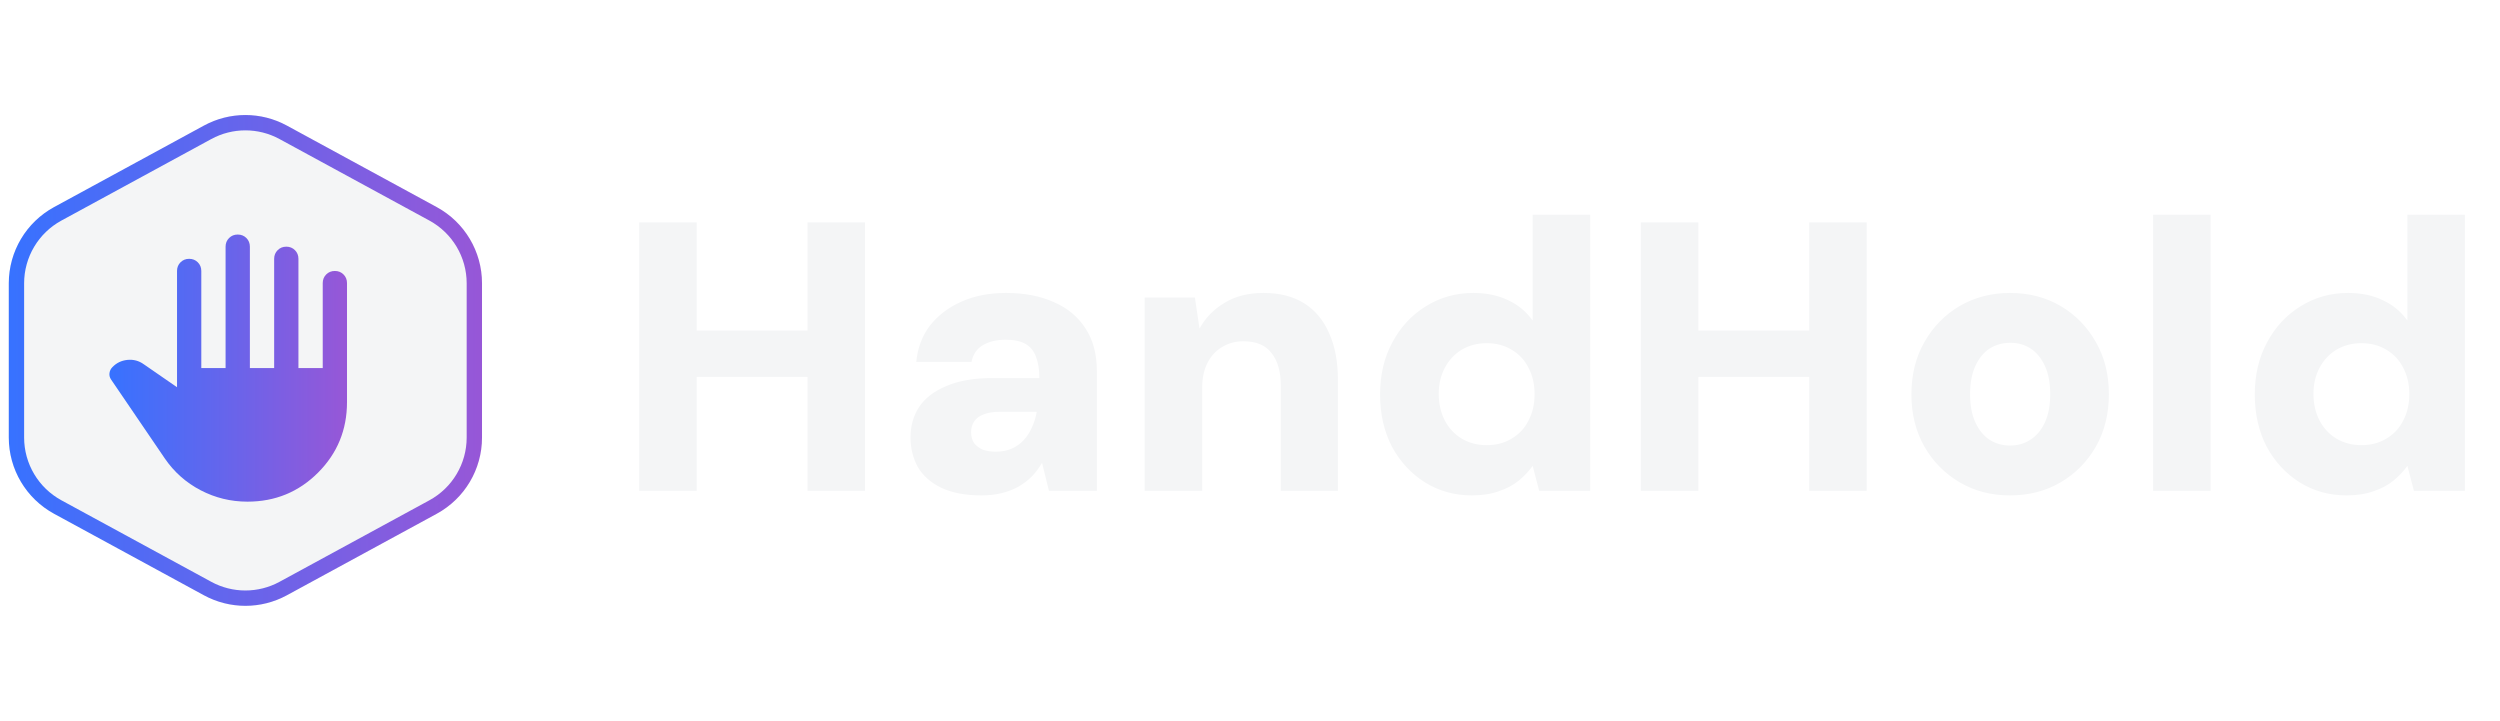
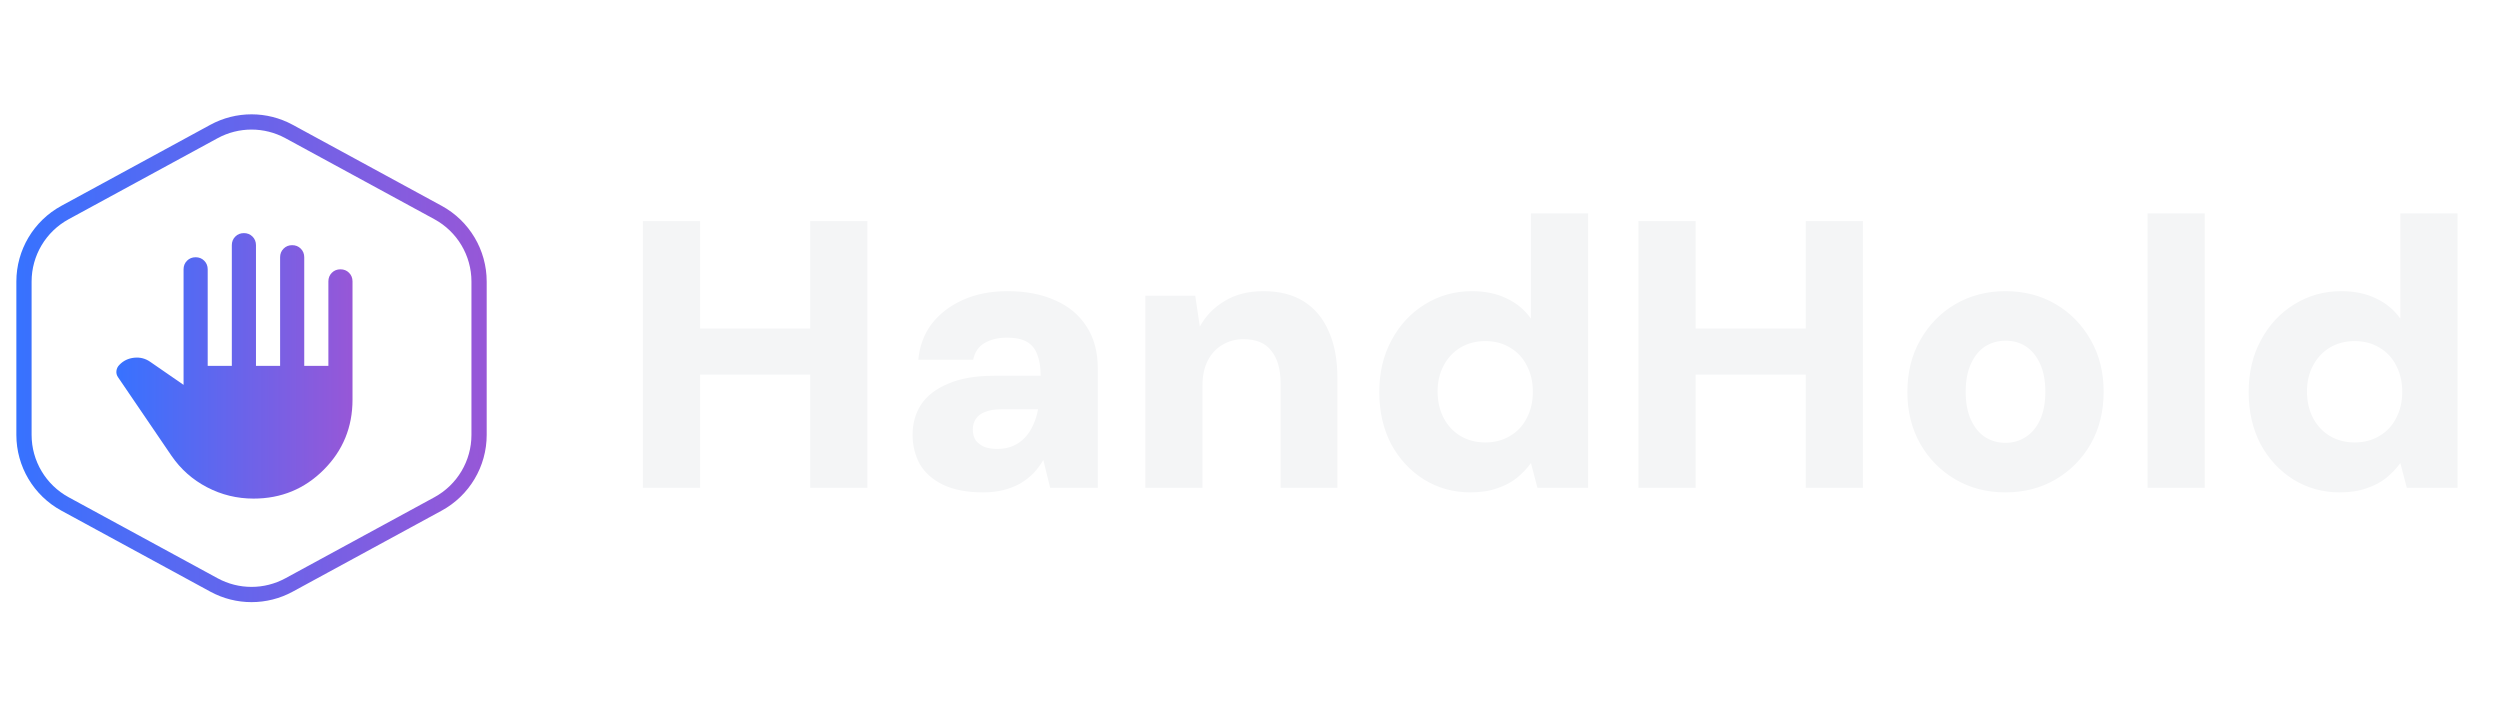
- <svg xmlns="http://www.w3.org/2000/svg" width="163" height="47" viewBox="0 0 163 47" fill="none">
-   <path fill-rule="evenodd" clip-rule="evenodd" d="M13.297 8.188C14.982 7.271 17.017 7.271 18.703 8.188L28.473 13.502C30.294 14.492 31.427 16.399 31.427 18.471V28.529C31.427 30.601 30.294 32.508 28.473 33.498L18.703 38.812C17.017 39.729 14.982 39.729 13.297 38.812L3.527 33.498C1.706 32.508 0.573 30.601 0.573 28.529L0.573 18.471C0.573 16.399 1.706 14.492 3.527 13.502L13.297 8.188Z" fill="#F4F5F6" />
-   <path d="M13.536 8.627C15.072 7.791 16.927 7.791 18.464 8.627L28.234 13.941C29.894 14.844 30.927 16.582 30.927 18.471V28.529C30.927 30.418 29.894 32.156 28.234 33.059L18.464 38.373C16.927 39.209 15.072 39.209 13.536 38.373L3.766 33.059C2.106 32.156 1.073 30.418 1.073 28.529V18.471C1.073 16.582 2.106 14.844 3.766 13.941L13.536 8.627Z" stroke="url(#paint0_linear_70_2178)" />
-   <mask id="mask0_70_2178" style="mask-type:alpha" maskUnits="userSpaceOnUse" x="6" y="14" width="19" height="20">
-     <rect x="6" y="14.5" width="19" height="19" fill="#D9D9D9" />
+ <svg xmlns="http://www.w3.org/2000/svg" width="164" height="47" viewBox="0 0 164 47" fill="none">
+   <path d="M14.036 8.627C15.572 7.791 17.427 7.791 18.964 8.627L28.734 13.941C30.394 14.844 31.427 16.582 31.427 18.471V28.529C31.427 30.418 30.394 32.156 28.734 33.059L18.964 38.373C17.427 39.209 15.572 39.209 14.036 38.373L4.266 33.059C2.606 32.156 1.573 30.418 1.573 28.529V18.471C1.573 16.582 2.606 14.844 4.266 13.941L14.036 8.627Z" stroke="url(#paint0_linear_260_886)" />
+   <mask id="mask0_260_886" style="mask-type:alpha" maskUnits="userSpaceOnUse" x="6" y="14" width="20" height="20">
+     <rect x="6.5" y="14.5" width="19" height="19" fill="#D9D9D9" />
  </mask>
-   <g mask="url(#mask0_70_2178)">
-     <path d="M16.133 32.708C15.051 32.708 14.035 32.461 13.085 31.966C12.135 31.471 11.357 30.782 10.75 29.898L7.247 24.752C7.155 24.62 7.118 24.478 7.138 24.326C7.158 24.175 7.221 24.046 7.326 23.941C7.59 23.663 7.917 23.505 8.306 23.466C8.695 23.426 9.048 23.518 9.365 23.743L11.542 25.247V17.667C11.542 17.442 11.618 17.254 11.769 17.103C11.921 16.951 12.109 16.875 12.333 16.875C12.558 16.875 12.746 16.951 12.897 17.103C13.049 17.254 13.125 17.442 13.125 17.667V24H14.708V16.083C14.708 15.859 14.784 15.671 14.936 15.519C15.088 15.367 15.276 15.292 15.5 15.292C15.724 15.292 15.912 15.367 16.064 15.519C16.216 15.671 16.292 15.859 16.292 16.083V24H17.875V16.875C17.875 16.651 17.951 16.463 18.103 16.311C18.254 16.159 18.442 16.083 18.667 16.083C18.891 16.083 19.079 16.159 19.231 16.311C19.383 16.463 19.458 16.651 19.458 16.875V24H21.042V18.458C21.042 18.234 21.118 18.046 21.269 17.894C21.421 17.742 21.609 17.667 21.833 17.667C22.058 17.667 22.246 17.742 22.397 17.894C22.549 18.046 22.625 18.234 22.625 18.458V26.217C22.625 28.024 21.995 29.558 20.735 30.818C19.475 32.078 17.941 32.708 16.133 32.708Z" fill="url(#paint1_linear_70_2178)" />
+   <g mask="url(#mask0_260_886)">
+     <path d="M16.633 32.708C15.551 32.708 14.535 32.461 13.585 31.966C12.635 31.471 11.857 30.782 11.25 29.898L7.747 24.752C7.655 24.62 7.618 24.478 7.638 24.326C7.658 24.175 7.721 24.046 7.826 23.941C8.09 23.663 8.417 23.505 8.806 23.466C9.195 23.426 9.548 23.518 9.865 23.743L12.042 25.247V17.667C12.042 17.442 12.118 17.254 12.269 17.103C12.421 16.951 12.609 16.875 12.833 16.875C13.058 16.875 13.246 16.951 13.397 17.103C13.549 17.254 13.625 17.442 13.625 17.667V24H15.208V16.083C15.208 15.859 15.284 15.671 15.436 15.519C15.588 15.367 15.776 15.292 16 15.292C16.224 15.292 16.412 15.367 16.564 15.519C16.716 15.671 16.792 15.859 16.792 16.083V24H18.375V16.875C18.375 16.651 18.451 16.463 18.603 16.311C18.754 16.159 18.942 16.083 19.167 16.083C19.391 16.083 19.579 16.159 19.731 16.311C19.883 16.463 19.958 16.651 19.958 16.875V24H21.542V18.458C21.542 18.234 21.618 18.046 21.769 17.894C21.921 17.742 22.109 17.667 22.333 17.667C22.558 17.667 22.746 17.742 22.897 17.894C23.049 18.046 23.125 18.234 23.125 18.458V26.217C23.125 28.024 22.495 29.558 21.235 30.818C19.975 32.078 18.441 32.708 16.633 32.708Z" fill="url(#paint1_linear_260_886)" />
  </g>
-   <path d="M52.65 32V14.5H56.4V32H52.65ZM41.675 32V14.5H45.425V32H41.675ZM44.95 24.575V21.55H53.25V24.575H44.95ZM63.991 32.3C62.941 32.3 62.066 32.133 61.366 31.8C60.683 31.467 60.175 31.017 59.841 30.45C59.525 29.867 59.366 29.225 59.366 28.525C59.366 27.775 59.55 27.117 59.916 26.55C60.3 25.967 60.891 25.508 61.691 25.175C62.491 24.825 63.5 24.65 64.716 24.65H67.766C67.766 24.083 67.691 23.617 67.541 23.25C67.408 22.883 67.183 22.608 66.866 22.425C66.55 22.242 66.116 22.15 65.566 22.15C64.983 22.15 64.491 22.267 64.091 22.5C63.691 22.733 63.441 23.1 63.341 23.6H59.741C59.825 22.7 60.116 21.917 60.616 21.25C61.133 20.583 61.816 20.058 62.666 19.675C63.516 19.292 64.491 19.1 65.591 19.1C66.791 19.1 67.833 19.3 68.716 19.7C69.6 20.083 70.283 20.65 70.766 21.4C71.266 22.15 71.516 23.083 71.516 24.2V32H68.391L67.941 30.175C67.758 30.492 67.541 30.783 67.291 31.05C67.041 31.3 66.75 31.525 66.416 31.725C66.083 31.908 65.716 32.05 65.316 32.15C64.916 32.25 64.475 32.3 63.991 32.3ZM64.916 29.45C65.316 29.45 65.666 29.383 65.966 29.25C66.266 29.117 66.525 28.933 66.741 28.7C66.958 28.467 67.133 28.2 67.266 27.9C67.416 27.583 67.525 27.242 67.591 26.875V26.85H65.166C64.75 26.85 64.4 26.908 64.116 27.025C63.85 27.125 63.65 27.275 63.516 27.475C63.383 27.675 63.316 27.908 63.316 28.175C63.316 28.458 63.383 28.7 63.516 28.9C63.666 29.083 63.858 29.225 64.091 29.325C64.341 29.408 64.616 29.45 64.916 29.45ZM74.633 32V19.4H77.908L78.208 21.425C78.591 20.725 79.133 20.167 79.833 19.75C80.533 19.317 81.383 19.1 82.383 19.1C83.433 19.1 84.316 19.325 85.033 19.775C85.749 20.225 86.291 20.875 86.658 21.725C87.041 22.558 87.233 23.583 87.233 24.8V32H83.508V25.15C83.508 24.233 83.308 23.525 82.908 23.025C82.525 22.508 81.908 22.25 81.058 22.25C80.558 22.25 80.1 22.375 79.683 22.625C79.283 22.858 78.966 23.2 78.733 23.65C78.499 24.1 78.383 24.642 78.383 25.275V32H74.633ZM95.956 32.3C94.839 32.3 93.822 32.017 92.906 31.45C92.005 30.883 91.289 30.108 90.755 29.125C90.239 28.125 89.981 26.992 89.981 25.725C89.981 24.442 90.247 23.308 90.781 22.325C91.314 21.325 92.039 20.542 92.956 19.975C93.889 19.392 94.922 19.1 96.055 19.1C96.922 19.1 97.68 19.258 98.331 19.575C98.981 19.875 99.514 20.317 99.93 20.9V14H103.68V32H100.355L99.93 30.375C99.68 30.725 99.372 31.05 99.005 31.35C98.656 31.633 98.231 31.858 97.731 32.025C97.231 32.208 96.639 32.3 95.956 32.3ZM96.93 29.025C97.547 29.025 98.089 28.883 98.555 28.6C99.039 28.317 99.406 27.925 99.656 27.425C99.922 26.925 100.055 26.35 100.055 25.7C100.055 25.05 99.922 24.475 99.656 23.975C99.406 23.475 99.039 23.083 98.555 22.8C98.089 22.517 97.547 22.375 96.93 22.375C96.331 22.375 95.789 22.517 95.305 22.8C94.839 23.083 94.472 23.475 94.206 23.975C93.939 24.475 93.805 25.042 93.805 25.675C93.805 26.325 93.939 26.908 94.206 27.425C94.472 27.925 94.839 28.317 95.305 28.6C95.789 28.883 96.331 29.025 96.93 29.025ZM117.958 32V14.5H121.708V32H117.958ZM106.983 32V14.5H110.733V32H106.983ZM110.258 24.575V21.55H118.558V24.575H110.258ZM131.049 32.3C129.832 32.3 128.741 32.017 127.774 31.45C126.807 30.883 126.041 30.108 125.474 29.125C124.907 28.125 124.624 26.992 124.624 25.725C124.624 24.425 124.907 23.283 125.474 22.3C126.041 21.3 126.807 20.517 127.774 19.95C128.757 19.383 129.849 19.1 131.049 19.1C132.282 19.1 133.382 19.383 134.349 19.95C135.316 20.517 136.082 21.3 136.649 22.3C137.216 23.283 137.499 24.417 137.499 25.7C137.499 26.983 137.216 28.125 136.649 29.125C136.082 30.108 135.316 30.883 134.349 31.45C133.382 32.017 132.282 32.3 131.049 32.3ZM131.049 29.05C131.549 29.05 131.991 28.925 132.374 28.675C132.774 28.425 133.091 28.05 133.324 27.55C133.557 27.05 133.674 26.433 133.674 25.7C133.674 24.967 133.557 24.35 133.324 23.85C133.091 23.35 132.782 22.975 132.399 22.725C132.016 22.475 131.574 22.35 131.074 22.35C130.574 22.35 130.124 22.475 129.724 22.725C129.341 22.975 129.032 23.35 128.799 23.85C128.566 24.35 128.449 24.967 128.449 25.7C128.449 26.433 128.566 27.05 128.799 27.55C129.032 28.05 129.341 28.425 129.724 28.675C130.124 28.925 130.566 29.05 131.049 29.05ZM140.38 32V14H144.13V32H140.38ZM152.987 32.3C151.87 32.3 150.853 32.017 149.937 31.45C149.037 30.883 148.32 30.108 147.787 29.125C147.27 28.125 147.012 26.992 147.012 25.725C147.012 24.442 147.278 23.308 147.812 22.325C148.345 21.325 149.07 20.542 149.987 19.975C150.92 19.392 151.953 19.1 153.087 19.1C153.953 19.1 154.712 19.258 155.362 19.575C156.012 19.875 156.545 20.317 156.962 20.9V14H160.712V32H157.387L156.962 30.375C156.712 30.725 156.403 31.05 156.037 31.35C155.687 31.633 155.262 31.858 154.762 32.025C154.262 32.208 153.67 32.3 152.987 32.3ZM153.962 29.025C154.578 29.025 155.12 28.883 155.587 28.6C156.07 28.317 156.437 27.925 156.687 27.425C156.953 26.925 157.087 26.35 157.087 25.7C157.087 25.05 156.953 24.475 156.687 23.975C156.437 23.475 156.07 23.083 155.587 22.8C155.12 22.517 154.578 22.375 153.962 22.375C153.362 22.375 152.82 22.517 152.337 22.8C151.87 23.083 151.503 23.475 151.237 23.975C150.97 24.475 150.837 25.042 150.837 25.675C150.837 26.325 150.97 26.908 151.237 27.425C151.503 27.925 151.87 28.317 152.337 28.6C152.82 28.883 153.362 29.025 153.962 29.025Z" fill="#F4F5F6" />
+   <path d="M53.15 32V14.5H56.9V32H53.15ZM42.175 32V14.5H45.925V32H42.175ZM45.45 24.575V21.55H53.75V24.575H45.45ZM64.491 32.3C63.441 32.3 62.566 32.133 61.866 31.8C61.183 31.467 60.675 31.017 60.341 30.45C60.025 29.867 59.866 29.225 59.866 28.525C59.866 27.775 60.05 27.117 60.416 26.55C60.8 25.967 61.391 25.508 62.191 25.175C62.991 24.825 64 24.65 65.216 24.65H68.266C68.266 24.083 68.191 23.617 68.041 23.25C67.908 22.883 67.683 22.608 67.366 22.425C67.05 22.242 66.616 22.15 66.066 22.15C65.483 22.15 64.991 22.267 64.591 22.5C64.191 22.733 63.941 23.1 63.841 23.6H60.241C60.325 22.7 60.616 21.917 61.116 21.25C61.633 20.583 62.316 20.058 63.166 19.675C64.016 19.292 64.991 19.1 66.091 19.1C67.291 19.1 68.333 19.3 69.216 19.7C70.1 20.083 70.783 20.65 71.266 21.4C71.766 22.15 72.016 23.083 72.016 24.2V32H68.891L68.441 30.175C68.258 30.492 68.041 30.783 67.791 31.05C67.541 31.3 67.25 31.525 66.916 31.725C66.583 31.908 66.216 32.05 65.816 32.15C65.416 32.25 64.975 32.3 64.491 32.3ZM65.416 29.45C65.816 29.45 66.166 29.383 66.466 29.25C66.766 29.117 67.025 28.933 67.241 28.7C67.458 28.467 67.633 28.2 67.766 27.9C67.916 27.583 68.025 27.242 68.091 26.875V26.85H65.666C65.25 26.85 64.9 26.908 64.616 27.025C64.35 27.125 64.15 27.275 64.016 27.475C63.883 27.675 63.816 27.908 63.816 28.175C63.816 28.458 63.883 28.7 64.016 28.9C64.166 29.083 64.358 29.225 64.591 29.325C64.841 29.408 65.116 29.45 65.416 29.45ZM75.133 32V19.4H78.408L78.708 21.425C79.091 20.725 79.633 20.167 80.333 19.75C81.033 19.317 81.883 19.1 82.883 19.1C83.933 19.1 84.816 19.325 85.533 19.775C86.249 20.225 86.791 20.875 87.158 21.725C87.541 22.558 87.733 23.583 87.733 24.8V32H84.008V25.15C84.008 24.233 83.808 23.525 83.408 23.025C83.025 22.508 82.408 22.25 81.558 22.25C81.058 22.25 80.6 22.375 80.183 22.625C79.783 22.858 79.466 23.2 79.233 23.65C78.999 24.1 78.883 24.642 78.883 25.275V32H75.133ZM96.456 32.3C95.339 32.3 94.322 32.017 93.406 31.45C92.505 30.883 91.789 30.108 91.255 29.125C90.739 28.125 90.481 26.992 90.481 25.725C90.481 24.442 90.747 23.308 91.281 22.325C91.814 21.325 92.539 20.542 93.456 19.975C94.389 19.392 95.422 19.1 96.555 19.1C97.422 19.1 98.18 19.258 98.831 19.575C99.481 19.875 100.014 20.317 100.43 20.9V14H104.18V32H100.855L100.43 30.375C100.18 30.725 99.872 31.05 99.505 31.35C99.156 31.633 98.731 31.858 98.231 32.025C97.731 32.208 97.139 32.3 96.456 32.3ZM97.43 29.025C98.047 29.025 98.589 28.883 99.055 28.6C99.539 28.317 99.906 27.925 100.155 27.425C100.422 26.925 100.555 26.35 100.555 25.7C100.555 25.05 100.422 24.475 100.155 23.975C99.906 23.475 99.539 23.083 99.055 22.8C98.589 22.517 98.047 22.375 97.43 22.375C96.831 22.375 96.289 22.517 95.805 22.8C95.339 23.083 94.972 23.475 94.706 23.975C94.439 24.475 94.305 25.042 94.305 25.675C94.305 26.325 94.439 26.908 94.706 27.425C94.972 27.925 95.339 28.317 95.805 28.6C96.289 28.883 96.831 29.025 97.43 29.025ZM118.458 32V14.5H122.208V32H118.458ZM107.483 32V14.5H111.233V32H107.483ZM110.758 24.575V21.55H119.058V24.575H110.758ZM131.549 32.3C130.332 32.3 129.241 32.017 128.274 31.45C127.307 30.883 126.541 30.108 125.974 29.125C125.407 28.125 125.124 26.992 125.124 25.725C125.124 24.425 125.407 23.283 125.974 22.3C126.541 21.3 127.307 20.517 128.274 19.95C129.257 19.383 130.349 19.1 131.549 19.1C132.782 19.1 133.882 19.383 134.849 19.95C135.816 20.517 136.582 21.3 137.149 22.3C137.716 23.283 137.999 24.417 137.999 25.7C137.999 26.983 137.716 28.125 137.149 29.125C136.582 30.108 135.816 30.883 134.849 31.45C133.882 32.017 132.782 32.3 131.549 32.3ZM131.549 29.05C132.049 29.05 132.491 28.925 132.874 28.675C133.274 28.425 133.591 28.05 133.824 27.55C134.057 27.05 134.174 26.433 134.174 25.7C134.174 24.967 134.057 24.35 133.824 23.85C133.591 23.35 133.282 22.975 132.899 22.725C132.516 22.475 132.074 22.35 131.574 22.35C131.074 22.35 130.624 22.475 130.224 22.725C129.841 22.975 129.532 23.35 129.299 23.85C129.066 24.35 128.949 24.967 128.949 25.7C128.949 26.433 129.066 27.05 129.299 27.55C129.532 28.05 129.841 28.425 130.224 28.675C130.624 28.925 131.066 29.05 131.549 29.05ZM140.88 32V14H144.63V32H140.88ZM153.487 32.3C152.37 32.3 151.353 32.017 150.437 31.45C149.537 30.883 148.82 30.108 148.287 29.125C147.77 28.125 147.512 26.992 147.512 25.725C147.512 24.442 147.778 23.308 148.312 22.325C148.845 21.325 149.57 20.542 150.487 19.975C151.42 19.392 152.453 19.1 153.587 19.1C154.453 19.1 155.212 19.258 155.862 19.575C156.512 19.875 157.045 20.317 157.462 20.9V14H161.212V32H157.887L157.462 30.375C157.212 30.725 156.903 31.05 156.537 31.35C156.187 31.633 155.762 31.858 155.262 32.025C154.762 32.208 154.17 32.3 153.487 32.3ZM154.462 29.025C155.078 29.025 155.62 28.883 156.087 28.6C156.57 28.317 156.937 27.925 157.187 27.425C157.453 26.925 157.587 26.35 157.587 25.7C157.587 25.05 157.453 24.475 157.187 23.975C156.937 23.475 156.57 23.083 156.087 22.8C155.62 22.517 155.078 22.375 154.462 22.375C153.862 22.375 153.32 22.517 152.837 22.8C152.37 23.083 152.003 23.475 151.737 23.975C151.47 24.475 151.337 25.042 151.337 25.675C151.337 26.325 151.47 26.908 151.737 27.425C152.003 27.925 152.37 28.317 152.837 28.6C153.32 28.883 153.862 29.025 154.462 29.025Z" fill="#F4F5F6" />
  <defs>
-     <linearGradient id="paint0_linear_70_2178" x1="0.573" y1="23.5" x2="31.427" y2="23.5" gradientUnits="userSpaceOnUse">
+     <linearGradient id="paint0_linear_260_886" x1="1.073" y1="23.5" x2="31.927" y2="23.5" gradientUnits="userSpaceOnUse">
      <stop stop-color="#3772FF" />
      <stop offset="1" stop-color="#9757D7" />
    </linearGradient>
-     <linearGradient id="paint1_linear_70_2178" x1="7.133" y1="24" x2="22.625" y2="24" gradientUnits="userSpaceOnUse">
+     <linearGradient id="paint1_linear_260_886" x1="7.633" y1="24" x2="23.125" y2="24" gradientUnits="userSpaceOnUse">
      <stop stop-color="#3772FF" />
      <stop offset="1" stop-color="#9757D7" />
    </linearGradient>
  </defs>
</svg>
